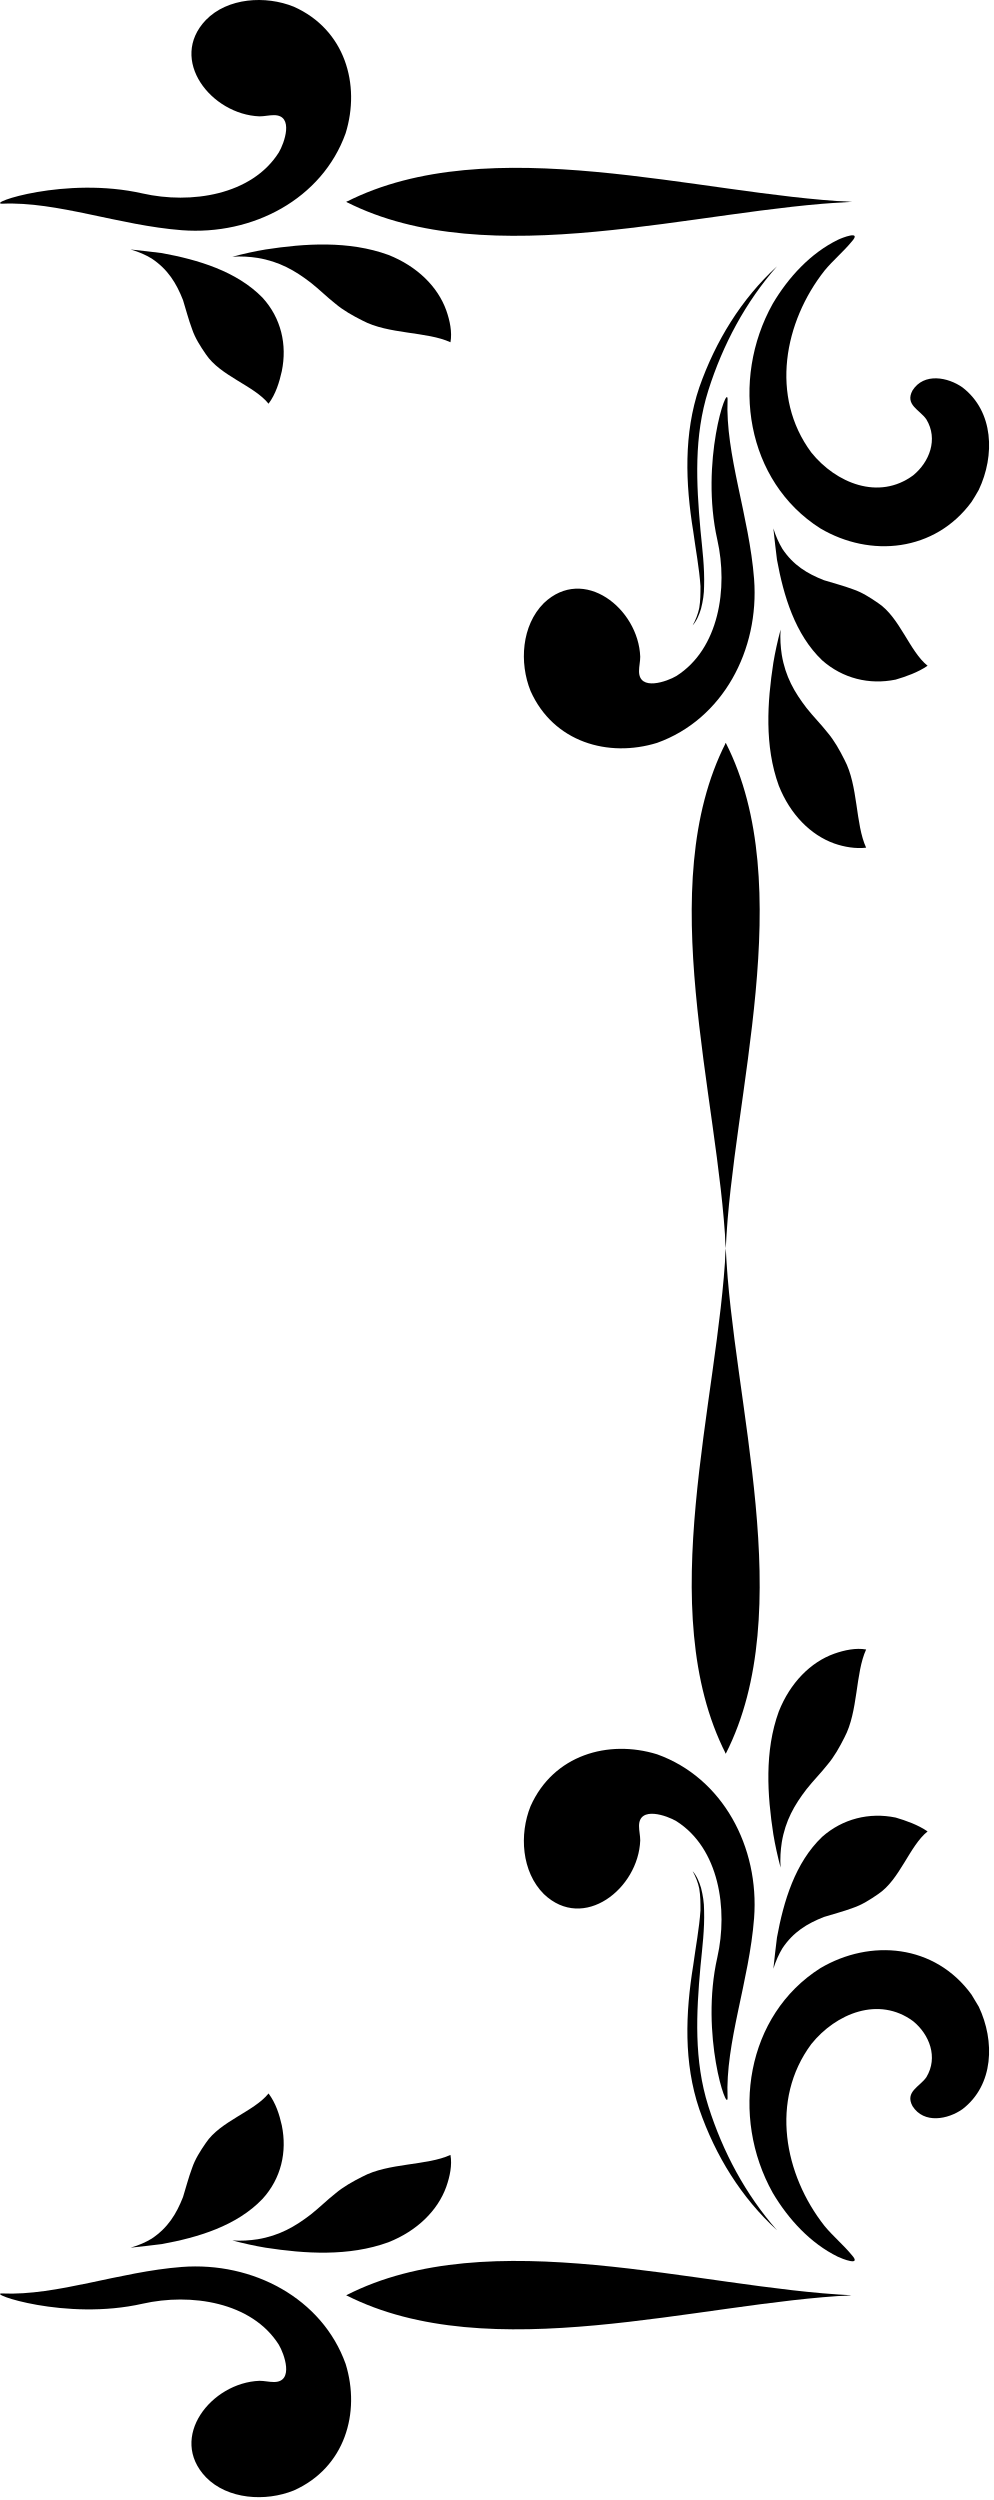
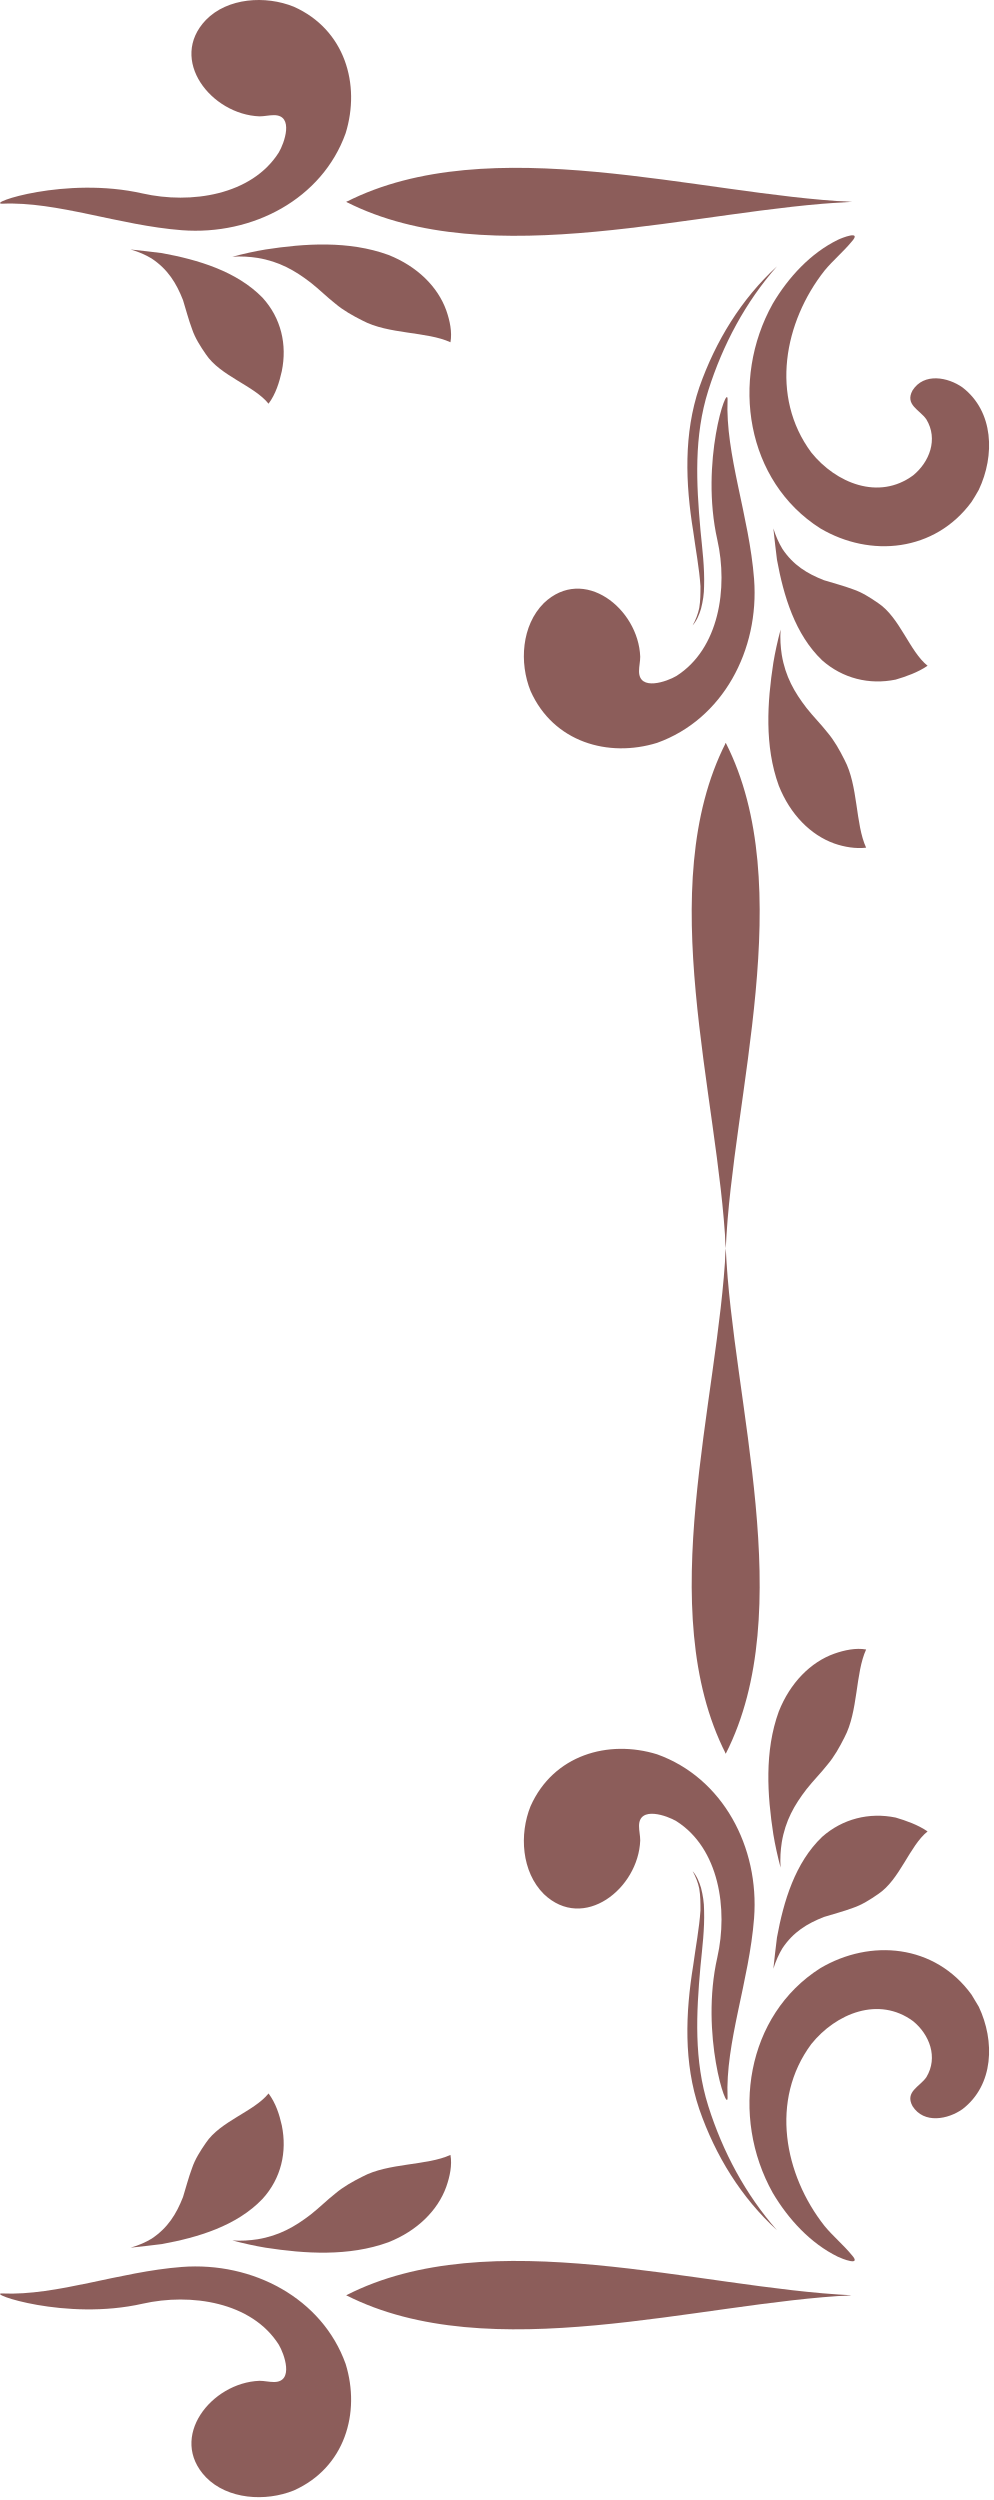
<svg xmlns="http://www.w3.org/2000/svg" width="165" height="415" viewBox="0 0 165 415" fill="none">
-   <path fill-rule="evenodd" clip-rule="evenodd" d="M23.677 32.115C31.677 33.915 41.778 32.415 46.278 25.315C47.178 23.815 48.877 19.115 45.477 19.115C44.678 19.115 43.877 19.315 43.078 19.315C35.078 19.015 27.878 9.915 34.178 3.315C37.778 -0.385 44.078 -0.785 48.778 1.115C57.278 4.915 59.877 14.015 57.377 22.115C53.477 33.015 41.977 39.115 30.177 38.215C19.777 37.415 9.477 33.415 0.377 33.815C-2.423 33.815 10.877 29.215 23.677 32.115Z" fill="black" />
-   <path fill-rule="evenodd" clip-rule="evenodd" d="M44.579 67.015C42.179 64.015 36.579 62.415 34.179 58.815C33.279 57.515 32.379 56.115 31.879 54.615C31.279 53.015 30.879 51.415 30.379 49.815C29.279 47.015 27.879 44.715 25.179 42.915C24.179 42.315 23.079 41.815 21.679 41.415C23.579 41.615 25.279 41.815 26.879 42.015C32.879 43.115 39.279 45.015 43.579 49.415C46.679 52.815 47.679 57.215 46.779 61.615C46.379 63.415 45.779 65.415 44.579 67.015Z" fill="black" />
-   <path fill-rule="evenodd" clip-rule="evenodd" d="M28.977 43.815C31.177 45.415 33.477 46.915 35.077 49.115C35.477 49.715 35.877 50.415 36.177 51.015C36.677 52.115 36.977 53.315 37.577 54.315C38.777 56.515 37.177 52.315 37.977 52.215C39.677 52.215 39.977 57.615 41.777 58.415L39.977 51.315C40.577 51.615 41.177 51.915 41.677 52.315L43.277 53.315C43.277 52.915 43.177 52.815 42.977 52.515C42.077 51.015 39.877 50.215 38.377 49.415C37.677 49.015 36.977 48.615 36.377 48.115C33.977 46.315 31.577 44.915 28.977 43.815Z" fill="black" />
-   <path fill-rule="evenodd" clip-rule="evenodd" d="M51.578 5.315C49.878 3.815 47.878 2.715 45.578 2.215C43.978 1.915 42.278 1.915 40.678 2.315C40.078 2.415 39.578 2.615 39.078 2.815C37.578 3.415 36.178 4.415 35.278 5.815C35.278 5.915 35.178 6.015 35.178 6.015C34.878 6.515 34.678 7.015 34.478 7.615C34.378 8.115 34.278 8.715 34.278 9.315C34.278 8.815 34.478 8.215 34.778 7.815C35.078 7.415 35.478 7.015 35.878 6.715C35.978 6.715 35.978 6.615 36.078 6.515C37.178 5.715 38.478 5.015 39.778 4.515C40.178 4.315 40.678 4.115 41.078 3.915C42.478 3.415 43.878 3.115 45.378 3.115C47.778 3.015 49.878 3.815 51.578 5.315Z" fill="black" />
-   <path fill-rule="evenodd" clip-rule="evenodd" d="M74.777 56.815C70.877 55.015 64.477 55.515 60.177 53.215C58.577 52.415 56.977 51.515 55.677 50.415C54.277 49.315 52.977 48.015 51.577 46.915C48.977 44.915 46.377 43.415 42.777 42.815C41.477 42.615 40.077 42.515 38.577 42.615C40.477 42.115 42.277 41.715 44.077 41.415C50.577 40.415 57.877 39.915 64.477 42.315C69.277 44.215 72.677 47.615 74.077 51.515C74.677 53.215 75.077 55.115 74.777 56.815Z" fill="black" />
-   <path fill-rule="evenodd" clip-rule="evenodd" d="M46.977 42.315C49.977 42.915 53.077 43.415 55.777 44.815C56.577 45.215 57.277 45.615 57.877 46.115C58.977 46.915 59.877 47.815 60.977 48.415C63.377 49.915 59.577 46.915 60.277 46.515C61.977 46.015 65.177 50.415 67.277 50.515L61.777 45.115C62.577 45.115 63.277 45.315 63.977 45.415L66.177 45.815C65.977 45.515 65.777 45.415 65.477 45.215C63.777 44.215 61.177 44.215 59.277 44.015C58.377 43.915 57.477 43.815 56.577 43.515C53.377 42.815 50.277 42.415 46.977 42.315Z" fill="black" />
-   <path fill-rule="evenodd" clip-rule="evenodd" d="M141.377 33.515C116.077 32.315 81.277 21.415 57.477 33.515C81.277 45.615 115.977 34.615 141.377 33.515Z" fill="black" />
-   <path fill-rule="evenodd" clip-rule="evenodd" d="M141.377 33.515C113.877 33.915 84.877 37.815 57.477 33.515C84.777 29.215 113.877 33.115 141.377 33.515Z" fill="black" />
-   <path fill-rule="evenodd" clip-rule="evenodd" d="M161.277 83.315C155.177 91.615 144.477 92.615 136.177 87.715C123.877 79.915 121.177 63.115 128.277 50.415C130.877 46.015 134.577 42.015 139.077 39.815C139.677 39.515 143.177 38.115 141.377 40.115C139.977 41.815 138.277 43.215 136.877 44.915C130.177 53.415 127.777 65.815 134.677 75.115C138.777 80.215 145.877 83.115 151.577 78.915C154.277 76.715 155.777 72.915 153.777 69.615C152.677 68.015 150.177 67.215 151.477 64.815C153.377 61.815 157.377 62.615 159.777 64.315C164.977 68.315 165.177 75.615 162.477 81.315C162.077 82.015 161.677 82.715 161.277 83.315Z" fill="black" />
-   <path fill-rule="evenodd" clip-rule="evenodd" d="M119.078 89.615C120.878 97.615 119.378 107.715 112.278 112.215C110.778 113.115 106.078 114.815 106.078 111.415C106.078 110.615 106.278 109.815 106.278 109.015C105.978 101.015 96.878 93.815 90.278 100.115C86.578 103.815 86.178 110.015 88.078 114.715C91.878 123.215 100.978 125.815 109.078 123.315C119.978 119.415 126.078 107.915 125.178 96.115C124.378 85.715 120.378 75.415 120.778 66.315C120.778 63.415 116.178 76.715 119.078 89.615Z" fill="black" />
-   <path fill-rule="evenodd" clip-rule="evenodd" d="M128.979 44.215C123.079 49.615 118.779 56.615 116.079 64.315C113.479 72.015 113.779 80.215 115.079 88.215C115.479 91.215 116.079 94.315 116.279 97.315C116.279 98.515 116.279 99.715 116.079 100.915C115.879 101.915 115.479 102.915 114.979 103.815C115.679 103.015 116.079 102.015 116.379 101.015C116.679 99.815 116.879 98.615 116.879 97.315C116.979 94.215 116.579 91.115 116.279 88.015C115.579 80.215 115.179 72.415 117.579 64.815C119.979 57.215 123.779 50.115 128.979 44.215Z" fill="black" />
-   <path fill-rule="evenodd" clip-rule="evenodd" d="M153.979 110.515C150.979 108.115 149.379 102.515 145.779 100.115C144.479 99.215 143.079 98.315 141.579 97.815C139.979 97.215 138.379 96.815 136.779 96.315C133.979 95.215 131.679 93.815 129.879 91.115C129.279 90.115 128.779 89.015 128.379 87.715C128.579 89.615 128.779 91.315 128.979 92.915C130.079 98.915 131.979 105.315 136.479 109.615C139.879 112.615 144.279 113.715 148.679 112.815C150.379 112.315 152.379 111.615 153.979 110.515Z" fill="black" />
-   <path fill-rule="evenodd" clip-rule="evenodd" d="M130.777 94.815C132.377 97.015 133.877 99.315 136.077 100.915C136.677 101.315 137.377 101.715 137.977 102.015C139.077 102.515 140.277 102.815 141.277 103.415C143.477 104.615 139.277 103.015 139.177 103.815C139.177 105.515 144.577 105.815 145.377 107.615L138.277 105.815C138.577 106.415 138.877 107.015 139.277 107.515L140.277 109.115C139.877 109.115 139.777 109.015 139.477 108.815C137.977 107.915 137.177 105.715 136.377 104.215C135.977 103.515 135.577 102.815 135.077 102.215C133.277 99.915 131.877 97.515 130.777 94.815Z" fill="black" />
-   <path fill-rule="evenodd" clip-rule="evenodd" d="M162.079 74.715C162.479 73.715 162.579 72.515 162.379 71.315C162.079 70.115 161.579 68.915 160.779 67.815C159.979 66.815 159.079 65.915 157.979 65.515C157.779 65.415 157.579 65.415 157.379 65.315C157.079 65.215 156.879 65.215 156.579 65.215C156.179 65.215 155.779 65.315 155.379 65.515C155.679 65.415 156.179 65.415 156.579 65.515C156.779 65.615 157.079 65.715 157.279 65.815C157.479 65.915 157.579 66.015 157.779 66.115C158.679 66.715 159.479 67.515 160.179 68.315C160.979 69.215 161.679 70.215 162.079 71.315C162.479 72.515 162.479 73.715 162.079 74.715Z" fill="black" />
-   <path fill-rule="evenodd" clip-rule="evenodd" d="M92.277 117.415C90.777 115.715 89.677 113.715 89.177 111.415C88.877 109.815 88.877 108.115 89.277 106.515C89.377 105.915 89.577 105.415 89.777 104.915C90.377 103.415 91.377 102.015 92.777 101.115C92.877 101.115 92.977 101.015 92.977 101.015C93.477 100.715 93.977 100.515 94.577 100.315C95.077 100.215 95.677 100.115 96.277 100.115C95.777 100.115 95.177 100.315 94.777 100.615C94.377 100.915 93.977 101.315 93.677 101.715C93.677 101.815 93.577 101.815 93.577 101.915C92.777 103.015 92.077 104.315 91.577 105.615C91.377 106.015 91.177 106.515 90.977 106.915C90.477 108.315 90.177 109.715 90.177 111.215C89.977 113.615 90.777 115.815 92.277 117.415Z" fill="black" />
-   <path fill-rule="evenodd" clip-rule="evenodd" d="M143.777 140.715C141.977 136.815 142.477 130.415 140.177 126.115C139.377 124.515 138.477 122.915 137.377 121.615C136.277 120.215 134.977 118.915 133.877 117.515C131.877 114.915 130.377 112.315 129.777 108.715C129.577 107.415 129.477 106.015 129.577 104.515C129.077 106.415 128.677 108.215 128.377 110.015C127.377 116.515 126.877 123.815 129.277 130.415C131.177 135.215 134.577 138.615 138.477 140.015C140.177 140.615 142.077 140.915 143.777 140.715Z" fill="black" />
-   <path fill-rule="evenodd" clip-rule="evenodd" d="M129.279 112.915C129.879 115.915 130.379 119.015 131.779 121.715C132.179 122.515 132.579 123.215 133.079 123.815C133.879 124.915 134.779 125.815 135.379 126.915C136.879 129.315 133.879 125.515 133.479 126.215C132.979 127.915 137.379 131.115 137.479 133.215L132.079 127.715C132.079 128.515 132.279 129.215 132.379 129.915L132.679 132.015C132.379 131.815 132.279 131.615 132.079 131.315C131.079 129.615 131.079 127.015 130.879 125.115C130.779 124.215 130.679 123.315 130.379 122.415C129.779 119.315 129.379 116.215 129.279 112.915Z" fill="black" />
-   <path fill-rule="evenodd" clip-rule="evenodd" d="M120.479 207.215C119.279 181.915 108.379 147.115 120.479 123.315C132.579 147.115 121.579 181.915 120.479 207.215Z" fill="black" />
-   <path fill-rule="evenodd" clip-rule="evenodd" d="M120.477 207.215C120.077 179.715 116.177 150.615 120.477 123.315C124.677 150.715 120.877 179.715 120.477 207.215Z" fill="black" />
-   <path fill-rule="evenodd" clip-rule="evenodd" d="M23.677 382.415C31.677 380.615 41.778 382.115 46.278 389.215C47.178 390.715 48.877 395.415 45.477 395.415C44.678 395.415 43.877 395.215 43.078 395.215C35.078 395.515 27.878 404.615 34.178 411.215C37.778 414.915 44.078 415.315 48.778 413.415C57.278 409.615 59.877 400.515 57.377 392.415C53.477 381.515 41.977 375.415 30.177 376.315C19.777 377.115 9.477 381.115 0.377 380.715C-2.423 380.615 10.877 385.315 23.677 382.415Z" fill="black" />
-   <path fill-rule="evenodd" clip-rule="evenodd" d="M44.579 347.515C42.179 350.515 36.579 352.115 34.179 355.715C33.279 357.015 32.379 358.415 31.879 359.915C31.279 361.515 30.879 363.115 30.379 364.715C29.279 367.515 27.879 369.815 25.179 371.615C24.179 372.215 23.079 372.715 21.679 373.115C23.579 372.915 25.279 372.715 26.879 372.515C32.879 371.415 39.279 369.515 43.579 365.015C46.679 361.615 47.679 357.215 46.779 352.815C46.379 351.015 45.779 349.115 44.579 347.515Z" fill="black" />
-   <path fill-rule="evenodd" clip-rule="evenodd" d="M28.977 370.715C31.177 369.115 33.477 367.615 35.077 365.415C35.477 364.815 35.877 364.115 36.177 363.515C36.677 362.415 36.977 361.215 37.577 360.215C38.777 358.015 37.177 362.215 37.977 362.315C39.677 362.315 39.977 356.915 41.777 356.115L39.977 363.215C40.577 362.915 41.177 362.615 41.677 362.215L43.277 361.215C43.277 361.615 43.177 361.715 42.977 362.015C42.077 363.515 39.877 364.315 38.377 365.115C37.677 365.515 36.977 365.915 36.377 366.415C33.977 368.115 31.577 369.515 28.977 370.715Z" fill="black" />
-   <path fill-rule="evenodd" clip-rule="evenodd" d="M51.578 409.215C49.878 410.715 47.878 411.815 45.578 412.315C43.978 412.615 42.278 412.615 40.678 412.215C40.078 412.115 39.578 411.915 39.078 411.715C37.578 411.115 36.178 410.115 35.278 408.715C35.278 408.615 35.178 408.515 35.178 408.515C34.878 408.015 34.678 407.515 34.478 406.915C34.378 406.415 34.278 405.815 34.278 405.215C34.278 405.715 34.478 406.315 34.778 406.715C35.078 407.115 35.478 407.515 35.878 407.815C35.978 407.815 35.978 407.915 36.078 407.915C37.178 408.715 38.478 409.415 39.778 409.915C40.178 410.115 40.678 410.315 41.078 410.515C42.478 411.015 43.878 411.315 45.378 411.315C47.778 411.415 49.878 410.715 51.578 409.215Z" fill="black" />
-   <path fill-rule="evenodd" clip-rule="evenodd" d="M74.777 357.715C70.877 359.515 64.477 359.015 60.177 361.315C58.577 362.115 56.977 363.015 55.677 364.115C54.277 365.215 52.977 366.515 51.577 367.615C48.977 369.615 46.377 371.115 42.777 371.715C41.477 371.915 40.077 372.015 38.577 371.915C40.477 372.415 42.277 372.815 44.077 373.115C50.577 374.115 57.877 374.615 64.477 372.215C69.277 370.315 72.677 366.915 74.077 363.015C74.677 361.315 75.077 359.415 74.777 357.715Z" fill="black" />
-   <path fill-rule="evenodd" clip-rule="evenodd" d="M46.977 372.215C49.977 371.615 53.077 371.115 55.777 369.715C56.577 369.315 57.277 368.915 57.877 368.415C58.977 367.615 59.877 366.715 60.977 366.015C63.377 364.515 59.577 367.515 60.277 367.915C61.977 368.415 65.177 364.015 67.277 363.915L61.777 369.315C62.577 369.315 63.277 369.115 63.977 369.015L66.077 368.715C65.877 369.015 65.677 369.115 65.377 369.315C63.677 370.315 61.077 370.315 59.177 370.515C58.277 370.615 57.377 370.715 56.477 371.015C53.377 371.615 50.277 372.015 46.977 372.215Z" fill="black" />
-   <path fill-rule="evenodd" clip-rule="evenodd" d="M141.377 381.015C116.077 382.215 81.277 393.115 57.477 381.015C81.277 368.815 115.977 379.815 141.377 381.015Z" fill="black" />
-   <path fill-rule="evenodd" clip-rule="evenodd" d="M141.377 381.015C113.877 380.615 84.877 376.715 57.477 381.015C84.777 385.215 113.877 381.415 141.377 381.015Z" fill="black" />
-   <path fill-rule="evenodd" clip-rule="evenodd" d="M161.277 331.115C155.177 322.715 144.477 321.815 136.177 326.715C123.877 334.515 121.177 351.315 128.277 364.015C130.877 368.415 134.577 372.415 139.077 374.615C139.677 374.915 143.177 376.315 141.377 374.315C139.977 372.615 138.277 371.215 136.877 369.515C130.177 361.015 127.777 348.615 134.677 339.315C138.777 334.215 145.877 331.315 151.577 335.515C154.277 337.715 155.777 341.515 153.777 344.815C152.677 346.415 150.177 347.215 151.477 349.615C153.377 352.615 157.377 351.815 159.777 350.115C164.977 346.115 165.177 338.815 162.477 333.115C162.077 332.415 161.677 331.815 161.277 331.115Z" fill="black" />
-   <path fill-rule="evenodd" clip-rule="evenodd" d="M119.078 324.915C120.878 316.915 119.378 306.815 112.278 302.315C110.778 301.415 106.078 299.715 106.078 303.115C106.078 303.915 106.278 304.715 106.278 305.515C105.978 313.515 96.878 320.715 90.278 314.415C86.578 310.715 86.178 304.515 88.078 299.815C91.878 291.315 100.978 288.715 109.078 291.215C119.978 295.115 126.078 306.615 125.178 318.415C124.378 328.815 120.378 339.115 120.778 348.215C120.778 351.015 116.178 337.715 119.078 324.915Z" fill="black" />
-   <path fill-rule="evenodd" clip-rule="evenodd" d="M128.979 370.215C123.079 364.815 118.779 357.915 116.079 350.115C113.479 342.415 113.779 334.215 115.079 326.215C115.479 323.215 116.079 320.115 116.279 317.115C116.279 315.915 116.279 314.715 116.079 313.515C115.879 312.515 115.479 311.515 114.979 310.615C115.679 311.415 116.079 312.415 116.379 313.415C116.679 314.615 116.879 315.815 116.879 317.115C116.979 320.215 116.579 323.315 116.279 326.415C115.579 334.215 115.179 342.015 117.579 349.615C119.979 357.215 123.779 364.315 128.979 370.215Z" fill="black" />
-   <path fill-rule="evenodd" clip-rule="evenodd" d="M153.979 304.015C150.979 306.415 149.379 312.015 145.779 314.415C144.479 315.315 143.079 316.215 141.579 316.715C139.979 317.315 138.379 317.715 136.779 318.215C133.979 319.315 131.679 320.715 129.879 323.415C129.279 324.415 128.779 325.515 128.379 326.815C128.579 324.915 128.779 323.215 128.979 321.615C130.079 315.615 131.979 309.215 136.479 304.915C139.879 301.915 144.279 300.815 148.679 301.715C150.379 302.215 152.379 302.915 153.979 304.015Z" fill="black" />
-   <path fill-rule="evenodd" clip-rule="evenodd" d="M130.777 319.715C132.377 317.515 133.877 315.215 136.077 313.615C136.677 313.215 137.377 312.815 137.977 312.515C139.077 312.015 140.277 311.715 141.277 311.115C143.477 309.915 139.277 311.515 139.177 310.715C139.177 309.015 144.577 308.715 145.377 306.915L138.277 308.715C138.577 308.115 138.877 307.515 139.277 307.015L140.277 305.415C139.877 305.415 139.777 305.515 139.477 305.715C137.977 306.615 137.177 308.815 136.377 310.315C135.977 311.015 135.577 311.715 135.077 312.315C133.277 314.615 131.877 317.015 130.777 319.715Z" fill="black" />
-   <path fill-rule="evenodd" clip-rule="evenodd" d="M162.079 339.815C162.479 340.815 162.579 342.015 162.379 343.215C162.079 344.415 161.579 345.615 160.779 346.715C159.979 347.715 159.079 348.615 157.979 349.015C157.779 349.115 157.579 349.215 157.379 349.215C157.079 349.315 156.879 349.315 156.579 349.315C156.179 349.315 155.779 349.215 155.379 349.015C155.679 349.115 156.179 349.115 156.579 349.015C156.779 348.915 157.079 348.815 157.279 348.715C157.479 348.615 157.579 348.515 157.779 348.415C158.679 347.815 159.479 347.015 160.179 346.215C160.979 345.315 161.679 344.315 162.079 343.215C162.479 342.015 162.479 340.815 162.079 339.815Z" fill="black" />
-   <path fill-rule="evenodd" clip-rule="evenodd" d="M92.277 297.015C90.777 298.715 89.677 300.715 89.177 303.015C88.877 304.615 88.877 306.315 89.277 307.915C89.377 308.515 89.577 309.015 89.777 309.515C90.377 311.015 91.377 312.415 92.777 313.315C92.877 313.415 92.977 313.415 92.977 313.415C93.477 313.715 93.977 313.915 94.577 314.115C95.077 314.215 95.677 314.315 96.277 314.315C95.777 314.315 95.177 314.115 94.777 313.815C94.377 313.515 93.977 313.115 93.677 312.715C93.677 312.615 93.577 312.615 93.577 312.515C92.777 311.415 92.077 310.115 91.577 308.815C91.377 308.415 91.177 307.915 90.977 307.515C90.477 306.115 90.177 304.715 90.177 303.215C89.977 300.815 90.777 298.715 92.277 297.015Z" fill="black" />
-   <path fill-rule="evenodd" clip-rule="evenodd" d="M143.777 273.815C141.977 277.715 142.477 284.115 140.177 288.415C139.377 290.015 138.477 291.615 137.377 292.915C136.277 294.315 134.977 295.615 133.877 297.015C131.877 299.615 130.377 302.215 129.777 305.815C129.577 307.115 129.477 308.515 129.577 310.015C129.077 308.115 128.677 306.315 128.377 304.515C127.377 298.015 126.877 290.715 129.277 284.115C131.177 279.315 134.577 275.915 138.477 274.515C140.177 273.915 142.077 273.515 143.777 273.815Z" fill="black" />
-   <path fill-rule="evenodd" clip-rule="evenodd" d="M129.279 301.615C129.879 298.615 130.379 295.515 131.779 292.815C132.179 292.115 132.579 291.315 133.079 290.715C133.879 289.615 134.779 288.715 135.379 287.615C136.879 285.215 133.879 289.015 133.479 288.315C132.979 286.615 137.379 283.415 137.479 281.315L132.079 286.815C132.079 286.015 132.279 285.315 132.379 284.615L132.679 282.515C132.379 282.715 132.279 282.915 132.079 283.215C131.079 284.915 131.079 287.515 130.879 289.415C130.779 290.315 130.679 291.215 130.379 292.115C129.779 295.215 129.379 298.315 129.279 301.615Z" fill="black" />
-   <path fill-rule="evenodd" clip-rule="evenodd" d="M120.479 207.215C119.279 232.515 108.379 267.315 120.479 291.115C132.579 267.315 121.579 232.615 120.479 207.215Z" fill="black" />
-   <path fill-rule="evenodd" clip-rule="evenodd" d="M120.477 207.215C120.077 234.715 116.177 263.815 120.477 291.115C124.677 263.815 120.877 234.815 120.477 207.215Z" fill="black" />
+   <path fill-rule="evenodd" clip-rule="evenodd" d="M23.677 32.115C31.677 33.915 41.776 32.415 46.276 25.315C47.176 23.815 48.877 19.115 45.477 19.115C44.676 19.115 43.877 19.315 43.077 19.315C35.077 19.015 27.877 9.915 34.176 3.315C37.776 -0.385 44.077 -0.785 48.776 1.115C57.276 4.915 59.877 14.015 57.377 22.115C53.477 33.015 41.977 39.115 30.177 38.215C19.776 37.415 9.477 33.415 0.377 33.815C-2.423 33.815 10.877 29.215 23.677 32.115Z" fill="#8C5D5A" />
+   <path fill-rule="evenodd" clip-rule="evenodd" d="M44.578 67.015C42.178 64.015 36.578 62.415 34.178 58.815C33.278 57.515 32.378 56.115 31.878 54.615C31.278 53.015 30.878 51.415 30.378 49.815C29.278 47.015 27.878 44.715 25.178 42.915C24.178 42.315 23.078 41.815 21.678 41.415C23.578 41.615 25.278 41.815 26.878 42.015C32.878 43.115 39.278 45.015 43.578 49.415C46.678 52.815 47.678 57.215 46.778 61.615C46.378 63.415 45.778 65.415 44.578 67.015Z" fill="#8C5D5A" />
+   <path fill-rule="evenodd" clip-rule="evenodd" d="M28.976 43.815C31.176 45.415 33.476 46.915 35.076 49.115C35.476 49.715 35.876 50.415 36.176 51.015C36.676 52.115 36.976 53.315 37.576 54.315C38.776 56.515 37.176 52.315 37.976 52.215C39.676 52.215 39.976 57.615 41.776 58.415L39.976 51.315C40.576 51.615 41.176 51.915 41.676 52.315L43.276 53.315C43.276 52.915 43.176 52.815 42.976 52.515C42.076 51.015 39.876 50.215 38.376 49.415C37.676 49.015 36.976 48.615 36.376 48.115C33.976 46.315 31.576 44.915 28.976 43.815Z" fill="#8C5D5A" />
+   <path fill-rule="evenodd" clip-rule="evenodd" d="M51.577 5.315C49.877 3.815 47.877 2.715 45.577 2.215C43.977 1.915 42.277 1.915 40.677 2.315C40.077 2.415 39.577 2.615 39.077 2.815C37.577 3.415 36.177 4.415 35.277 5.815C35.277 5.915 35.177 6.015 35.177 6.015C34.877 6.515 34.677 7.015 34.477 7.615C34.377 8.115 34.277 8.715 34.277 9.315C34.277 8.815 34.477 8.215 34.777 7.815C35.077 7.415 35.477 7.015 35.877 6.715C35.977 6.715 35.977 6.615 36.077 6.515C37.177 5.715 38.477 5.015 39.777 4.515C40.177 4.315 40.677 4.115 41.077 3.915C42.477 3.415 43.877 3.115 45.377 3.115C47.777 3.015 49.877 3.815 51.577 5.315Z" fill="#8C5D5A" />
+   <path fill-rule="evenodd" clip-rule="evenodd" d="M74.776 56.815C70.876 55.015 64.476 55.515 60.176 53.215C58.576 52.415 56.976 51.515 55.676 50.415C54.276 49.315 52.976 48.015 51.576 46.915C48.976 44.915 46.376 43.415 42.776 42.815C41.476 42.615 40.076 42.515 38.576 42.615C40.476 42.115 42.276 41.715 44.076 41.415C50.576 40.415 57.876 39.915 64.476 42.315C69.276 44.215 72.676 47.615 74.076 51.515C74.676 53.215 75.076 55.115 74.776 56.815Z" fill="#8C5D5A" />
+   <path fill-rule="evenodd" clip-rule="evenodd" d="M46.976 42.315C49.976 42.915 53.076 43.415 55.776 44.815C56.576 45.215 57.276 45.615 57.876 46.115C58.976 46.915 59.876 47.815 60.976 48.415C63.376 49.915 59.576 46.915 60.276 46.515C61.976 46.015 65.176 50.415 67.276 50.515L61.776 45.115C62.576 45.115 63.276 45.315 63.976 45.415L66.176 45.815C65.976 45.515 65.776 45.415 65.476 45.215C63.776 44.215 61.176 44.215 59.276 44.015C58.376 43.915 57.476 43.815 56.576 43.515C53.376 42.815 50.276 42.415 46.976 42.315Z" fill="#8C5D5A" />
+   <path fill-rule="evenodd" clip-rule="evenodd" d="M141.376 33.515C116.076 32.315 81.276 21.415 57.476 33.515C81.276 45.615 115.976 34.615 141.376 33.515Z" fill="#8C5D5A" />
+   <path fill-rule="evenodd" clip-rule="evenodd" d="M141.376 33.515C113.876 33.915 84.876 37.815 57.476 33.515C84.776 29.215 113.876 33.115 141.376 33.515Z" fill="#8C5D5A" />
+   <path fill-rule="evenodd" clip-rule="evenodd" d="M161.276 83.315C155.176 91.615 144.476 92.615 136.176 87.715C123.876 79.915 121.176 63.115 128.276 50.415C130.876 46.015 134.576 42.015 139.076 39.815C139.676 39.515 143.176 38.115 141.376 40.115C139.976 41.815 138.276 43.215 136.876 44.915C130.176 53.415 127.776 65.815 134.676 75.115C138.776 80.215 145.876 83.115 151.576 78.915C154.276 76.715 155.776 72.915 153.776 69.615C152.676 68.015 150.176 67.215 151.476 64.815C153.376 61.815 157.376 62.615 159.776 64.315C164.976 68.315 165.176 75.615 162.476 81.315C162.076 82.015 161.676 82.715 161.276 83.315Z" fill="#8C5D5A" />
+   <path fill-rule="evenodd" clip-rule="evenodd" d="M119.077 89.615C120.877 97.615 119.377 107.715 112.277 112.215C110.777 113.115 106.077 114.815 106.077 111.415C106.077 110.615 106.277 109.815 106.277 109.015C105.977 101.015 96.877 93.815 90.277 100.115C86.577 103.815 86.177 110.015 88.077 114.715C91.877 123.215 100.977 125.815 109.077 123.315C119.977 119.415 126.077 107.915 125.177 96.115C124.377 85.715 120.377 75.415 120.777 66.315C120.777 63.415 116.177 76.715 119.077 89.615Z" fill="#8C5D5A" />
+   <path fill-rule="evenodd" clip-rule="evenodd" d="M128.978 44.215C123.078 49.615 118.778 56.615 116.078 64.315C113.478 72.015 113.778 80.215 115.078 88.215C115.478 91.215 116.078 94.315 116.278 97.315C116.278 98.515 116.278 99.715 116.078 100.915C115.878 101.915 115.478 102.915 114.978 103.815C115.678 103.015 116.078 102.015 116.378 101.015C116.678 99.815 116.878 98.615 116.878 97.315C116.978 94.215 116.578 91.115 116.278 88.015C115.578 80.215 115.178 72.415 117.578 64.815C119.978 57.215 123.778 50.115 128.978 44.215Z" fill="#8C5D5A" />
+   <path fill-rule="evenodd" clip-rule="evenodd" d="M153.978 110.515C150.978 108.115 149.378 102.515 145.778 100.115C144.478 99.215 143.078 98.315 141.578 97.815C139.978 97.215 138.378 96.815 136.778 96.315C133.978 95.215 131.678 93.815 129.878 91.115C129.278 90.115 128.778 89.015 128.378 87.715C128.578 89.615 128.778 91.315 128.978 92.915C130.078 98.915 131.978 105.315 136.478 109.615C139.878 112.615 144.278 113.715 148.678 112.815C150.378 112.315 152.378 111.615 153.978 110.515Z" fill="#8C5D5A" />
+   <path fill-rule="evenodd" clip-rule="evenodd" d="M130.776 94.815C132.376 97.015 133.876 99.315 136.076 100.915C136.676 101.315 137.376 101.715 137.976 102.015C139.076 102.515 140.276 102.815 141.276 103.415C143.476 104.615 139.276 103.015 139.176 103.815C139.176 105.515 144.576 105.815 145.376 107.615L138.276 105.815C138.576 106.415 138.876 107.015 139.276 107.515L140.276 109.115C139.876 109.115 139.776 109.015 139.476 108.815C137.976 107.915 137.176 105.715 136.376 104.215C135.976 103.515 135.576 102.815 135.076 102.215C133.276 99.915 131.876 97.515 130.776 94.815Z" fill="#8C5D5A" />
+   <path fill-rule="evenodd" clip-rule="evenodd" d="M162.078 74.715C162.478 73.715 162.578 72.515 162.378 71.315C162.078 70.115 161.578 68.915 160.778 67.815C159.978 66.815 159.078 65.915 157.978 65.515C157.778 65.415 157.578 65.415 157.378 65.315C157.078 65.215 156.878 65.215 156.578 65.215C156.178 65.215 155.778 65.315 155.378 65.515C155.678 65.415 156.178 65.415 156.578 65.515C156.778 65.615 157.078 65.715 157.278 65.815C157.478 65.915 157.578 66.015 157.778 66.115C158.678 66.715 159.478 67.515 160.178 68.315C160.978 69.215 161.678 70.215 162.078 71.315C162.478 72.515 162.478 73.715 162.078 74.715Z" fill="#8C5D5A" />
+   <path fill-rule="evenodd" clip-rule="evenodd" d="M92.276 117.415C90.776 115.715 89.676 113.715 89.176 111.415C88.876 109.815 88.876 108.115 89.276 106.515C89.376 105.915 89.576 105.415 89.776 104.915C90.376 103.415 91.376 102.015 92.776 101.115C92.876 101.115 92.976 101.015 92.976 101.015C93.476 100.715 93.976 100.515 94.576 100.315C95.076 100.215 95.676 100.115 96.276 100.115C95.776 100.115 95.176 100.315 94.776 100.615C94.376 100.915 93.976 101.315 93.676 101.715C93.676 101.815 93.576 101.815 93.576 101.915C92.776 103.015 92.076 104.315 91.576 105.615C91.376 106.015 91.176 106.515 90.976 106.915C90.476 108.315 90.176 109.715 90.176 111.215C89.976 113.615 90.776 115.815 92.276 117.415Z" fill="#8C5D5A" />
+   <path fill-rule="evenodd" clip-rule="evenodd" d="M143.776 140.715C141.976 136.815 142.476 130.415 140.176 126.115C139.376 124.515 138.476 122.915 137.376 121.615C136.276 120.215 134.976 118.915 133.876 117.515C131.876 114.915 130.376 112.315 129.776 108.715C129.576 107.415 129.476 106.015 129.576 104.515C129.076 106.415 128.676 108.215 128.376 110.015C127.376 116.515 126.876 123.815 129.276 130.415C131.176 135.215 134.576 138.615 138.476 140.015C140.176 140.615 142.076 140.915 143.776 140.715Z" fill="#8C5D5A" />
+   <path fill-rule="evenodd" clip-rule="evenodd" d="M129.278 112.915C129.878 115.915 130.378 119.015 131.778 121.715C132.178 122.515 132.578 123.215 133.078 123.815C133.878 124.915 134.778 125.815 135.378 126.915C136.878 129.315 133.878 125.515 133.478 126.215C132.978 127.915 137.378 131.115 137.478 133.215L132.078 127.715C132.078 128.515 132.278 129.215 132.378 129.915L132.678 132.015C132.378 131.815 132.278 131.615 132.078 131.315C131.078 129.615 131.078 127.015 130.878 125.115C130.778 124.215 130.678 123.315 130.378 122.415C129.778 119.315 129.378 116.215 129.278 112.915Z" fill="#8C5D5A" />
+   <path fill-rule="evenodd" clip-rule="evenodd" d="M120.478 207.215C119.278 181.915 108.378 147.115 120.478 123.315C132.578 147.115 121.578 181.915 120.478 207.215Z" fill="#8C5D5A" />
+   <path fill-rule="evenodd" clip-rule="evenodd" d="M120.476 207.215C120.076 179.715 116.176 150.615 120.476 123.315C124.676 150.715 120.876 179.715 120.476 207.215Z" fill="#8C5D5A" />
+   <path fill-rule="evenodd" clip-rule="evenodd" d="M23.677 382.415C31.677 380.615 41.776 382.115 46.276 389.215C47.176 390.715 48.877 395.415 45.477 395.415C44.676 395.415 43.877 395.215 43.077 395.215C35.077 395.515 27.877 404.615 34.176 411.215C37.776 414.915 44.077 415.315 48.776 413.415C57.276 409.615 59.877 400.515 57.377 392.415C53.477 381.515 41.977 375.415 30.177 376.315C19.776 377.115 9.477 381.115 0.377 380.715C-2.423 380.615 10.877 385.315 23.677 382.415Z" fill="#8C5D5A" />
+   <path fill-rule="evenodd" clip-rule="evenodd" d="M44.578 347.515C42.178 350.515 36.578 352.115 34.178 355.715C33.278 357.015 32.378 358.415 31.878 359.915C31.278 361.515 30.878 363.115 30.378 364.715C29.278 367.515 27.878 369.815 25.178 371.615C24.178 372.215 23.078 372.715 21.678 373.115C23.578 372.915 25.278 372.715 26.878 372.515C32.878 371.415 39.278 369.515 43.578 365.015C46.678 361.615 47.678 357.215 46.778 352.815C46.378 351.015 45.778 349.115 44.578 347.515Z" fill="#8C5D5A" />
+   <path fill-rule="evenodd" clip-rule="evenodd" d="M28.976 370.715C31.176 369.115 33.476 367.615 35.076 365.415C35.476 364.815 35.876 364.115 36.176 363.515C36.676 362.415 36.976 361.215 37.576 360.215C38.776 358.015 37.176 362.215 37.976 362.315C39.676 362.315 39.976 356.915 41.776 356.115L39.976 363.215C40.576 362.915 41.176 362.615 41.676 362.215L43.276 361.215C43.276 361.615 43.176 361.715 42.976 362.015C42.076 363.515 39.876 364.315 38.376 365.115C37.676 365.515 36.976 365.915 36.376 366.415C33.976 368.115 31.576 369.515 28.976 370.715Z" fill="#8C5D5A" />
+   <path fill-rule="evenodd" clip-rule="evenodd" d="M51.577 409.215C49.877 410.715 47.877 411.815 45.577 412.315C43.977 412.615 42.277 412.615 40.677 412.215C40.077 412.115 39.577 411.915 39.077 411.715C37.577 411.115 36.177 410.115 35.277 408.715C35.277 408.615 35.177 408.515 35.177 408.515C34.877 408.015 34.677 407.515 34.477 406.915C34.377 406.415 34.277 405.815 34.277 405.215C34.277 405.715 34.477 406.315 34.777 406.715C35.077 407.115 35.477 407.515 35.877 407.815C35.977 407.815 35.977 407.915 36.077 407.915C37.177 408.715 38.477 409.415 39.777 409.915C40.177 410.115 40.677 410.315 41.077 410.515C42.477 411.015 43.877 411.315 45.377 411.315C47.777 411.415 49.877 410.715 51.577 409.215Z" fill="#8C5D5A" />
+   <path fill-rule="evenodd" clip-rule="evenodd" d="M74.776 357.715C70.876 359.515 64.476 359.015 60.176 361.315C58.576 362.115 56.976 363.015 55.676 364.115C54.276 365.215 52.976 366.515 51.576 367.615C48.976 369.615 46.376 371.115 42.776 371.715C41.476 371.915 40.076 372.015 38.576 371.915C40.476 372.415 42.276 372.815 44.076 373.115C50.576 374.115 57.876 374.615 64.476 372.215C69.276 370.315 72.676 366.915 74.076 363.015C74.676 361.315 75.076 359.415 74.776 357.715Z" fill="#8C5D5A" />
+   <path fill-rule="evenodd" clip-rule="evenodd" d="M46.976 372.215C49.976 371.615 53.076 371.115 55.776 369.715C56.576 369.315 57.276 368.915 57.876 368.415C58.976 367.615 59.876 366.715 60.976 366.015C63.376 364.515 59.576 367.515 60.276 367.915C61.976 368.415 65.176 364.015 67.276 363.915L61.776 369.315C62.576 369.315 63.276 369.115 63.976 369.015L66.076 368.715C65.876 369.015 65.676 369.115 65.376 369.315C63.676 370.315 61.076 370.315 59.176 370.515C58.276 370.615 57.376 370.715 56.476 371.015C53.376 371.615 50.276 372.015 46.976 372.215Z" fill="#8C5D5A" />
+   <path fill-rule="evenodd" clip-rule="evenodd" d="M141.376 381.015C116.076 382.215 81.276 393.115 57.476 381.015C81.276 368.815 115.976 379.815 141.376 381.015Z" fill="#8C5D5A" />
+   <path fill-rule="evenodd" clip-rule="evenodd" d="M141.376 381.015C113.876 380.615 84.876 376.715 57.476 381.015C84.776 385.215 113.876 381.415 141.376 381.015Z" fill="#8C5D5A" />
+   <path fill-rule="evenodd" clip-rule="evenodd" d="M161.276 331.115C155.176 322.715 144.476 321.815 136.176 326.715C123.876 334.515 121.176 351.315 128.276 364.015C130.876 368.415 134.576 372.415 139.076 374.615C139.676 374.915 143.176 376.315 141.376 374.315C139.976 372.615 138.276 371.215 136.876 369.515C130.176 361.015 127.776 348.615 134.676 339.315C138.776 334.215 145.876 331.315 151.576 335.515C154.276 337.715 155.776 341.515 153.776 344.815C152.676 346.415 150.176 347.215 151.476 349.615C153.376 352.615 157.376 351.815 159.776 350.115C164.976 346.115 165.176 338.815 162.476 333.115C162.076 332.415 161.676 331.815 161.276 331.115Z" fill="#8C5D5A" />
+   <path fill-rule="evenodd" clip-rule="evenodd" d="M119.077 324.915C120.877 316.915 119.377 306.815 112.277 302.315C110.777 301.415 106.077 299.715 106.077 303.115C106.077 303.915 106.277 304.715 106.277 305.515C105.977 313.515 96.877 320.715 90.277 314.415C86.577 310.715 86.177 304.515 88.077 299.815C91.877 291.315 100.977 288.715 109.077 291.215C119.977 295.115 126.077 306.615 125.177 318.415C124.377 328.815 120.377 339.115 120.777 348.215C120.777 351.015 116.177 337.715 119.077 324.915Z" fill="#8C5D5A" />
+   <path fill-rule="evenodd" clip-rule="evenodd" d="M128.978 370.215C123.078 364.815 118.778 357.915 116.078 350.115C113.478 342.415 113.778 334.215 115.078 326.215C115.478 323.215 116.078 320.115 116.278 317.115C116.278 315.915 116.278 314.715 116.078 313.515C115.878 312.515 115.478 311.515 114.978 310.615C115.678 311.415 116.078 312.415 116.378 313.415C116.678 314.615 116.878 315.815 116.878 317.115C116.978 320.215 116.578 323.315 116.278 326.415C115.578 334.215 115.178 342.015 117.578 349.615C119.978 357.215 123.778 364.315 128.978 370.215Z" fill="#8C5D5A" />
+   <path fill-rule="evenodd" clip-rule="evenodd" d="M153.978 304.015C150.978 306.415 149.378 312.015 145.778 314.415C144.478 315.315 143.078 316.215 141.578 316.715C139.978 317.315 138.378 317.715 136.778 318.215C133.978 319.315 131.678 320.715 129.878 323.415C129.278 324.415 128.778 325.515 128.378 326.815C128.578 324.915 128.778 323.215 128.978 321.615C130.078 315.615 131.978 309.215 136.478 304.915C139.878 301.915 144.278 300.815 148.678 301.715C150.378 302.215 152.378 302.915 153.978 304.015Z" fill="#8C5D5A" />
+   <path fill-rule="evenodd" clip-rule="evenodd" d="M130.776 319.715C132.376 317.515 133.876 315.215 136.076 313.615C136.676 313.215 137.376 312.815 137.976 312.515C139.076 312.015 140.276 311.715 141.276 311.115C143.476 309.915 139.276 311.515 139.176 310.715C139.176 309.015 144.576 308.715 145.376 306.915L138.276 308.715C138.576 308.115 138.876 307.515 139.276 307.015L140.276 305.415C139.876 305.415 139.776 305.515 139.476 305.715C137.976 306.615 137.176 308.815 136.376 310.315C135.976 311.015 135.576 311.715 135.076 312.315C133.276 314.615 131.876 317.015 130.776 319.715Z" fill="#8C5D5A" />
+   <path fill-rule="evenodd" clip-rule="evenodd" d="M162.078 339.815C162.478 340.815 162.578 342.015 162.378 343.215C162.078 344.415 161.578 345.615 160.778 346.715C159.978 347.715 159.078 348.615 157.978 349.015C157.778 349.115 157.578 349.215 157.378 349.215C157.078 349.315 156.878 349.315 156.578 349.315C156.178 349.315 155.778 349.215 155.378 349.015C155.678 349.115 156.178 349.115 156.578 349.015C156.778 348.915 157.078 348.815 157.278 348.715C157.478 348.615 157.578 348.515 157.778 348.415C158.678 347.815 159.478 347.015 160.178 346.215C160.978 345.315 161.678 344.315 162.078 343.215C162.478 342.015 162.478 340.815 162.078 339.815Z" fill="#8C5D5A" />
+   <path fill-rule="evenodd" clip-rule="evenodd" d="M92.276 297.015C90.776 298.715 89.676 300.715 89.176 303.015C88.876 304.615 88.876 306.315 89.276 307.915C89.376 308.515 89.576 309.015 89.776 309.515C90.376 311.015 91.376 312.415 92.776 313.315C92.876 313.415 92.976 313.415 92.976 313.415C93.476 313.715 93.976 313.915 94.576 314.115C95.076 314.215 95.676 314.315 96.276 314.315C95.776 314.315 95.176 314.115 94.776 313.815C94.376 313.515 93.976 313.115 93.676 312.715C93.676 312.615 93.576 312.615 93.576 312.515C92.776 311.415 92.076 310.115 91.576 308.815C91.376 308.415 91.176 307.915 90.976 307.515C90.476 306.115 90.176 304.715 90.176 303.215C89.976 300.815 90.776 298.715 92.276 297.015Z" fill="#8C5D5A" />
+   <path fill-rule="evenodd" clip-rule="evenodd" d="M143.776 273.815C141.976 277.715 142.476 284.115 140.176 288.415C139.376 290.015 138.476 291.615 137.376 292.915C136.276 294.315 134.976 295.615 133.876 297.015C131.876 299.615 130.376 302.215 129.776 305.815C129.576 307.115 129.476 308.515 129.576 310.015C129.076 308.115 128.676 306.315 128.376 304.515C127.376 298.015 126.876 290.715 129.276 284.115C131.176 279.315 134.576 275.915 138.476 274.515C140.176 273.915 142.076 273.515 143.776 273.815Z" fill="#8C5D5A" />
+   <path fill-rule="evenodd" clip-rule="evenodd" d="M129.278 301.615C129.878 298.615 130.378 295.515 131.778 292.815C132.178 292.115 132.578 291.315 133.078 290.715C133.878 289.615 134.778 288.715 135.378 287.615C136.878 285.215 133.878 289.015 133.478 288.315C132.978 286.615 137.378 283.415 137.478 281.315L132.078 286.815C132.078 286.015 132.278 285.315 132.378 284.615L132.678 282.515C132.378 282.715 132.278 282.915 132.078 283.215C131.078 284.915 131.078 287.515 130.878 289.415C130.778 290.315 130.678 291.215 130.378 292.115C129.778 295.215 129.378 298.315 129.278 301.615Z" fill="#8C5D5A" />
+   <path fill-rule="evenodd" clip-rule="evenodd" d="M120.478 207.215C119.278 232.515 108.378 267.315 120.478 291.115C132.578 267.315 121.578 232.615 120.478 207.215Z" fill="#8C5D5A" />
+   <path fill-rule="evenodd" clip-rule="evenodd" d="M120.476 207.215C120.076 234.715 116.176 263.815 120.476 291.115C124.676 263.815 120.876 234.815 120.476 207.215Z" fill="#8C5D5A" />
</svg>
